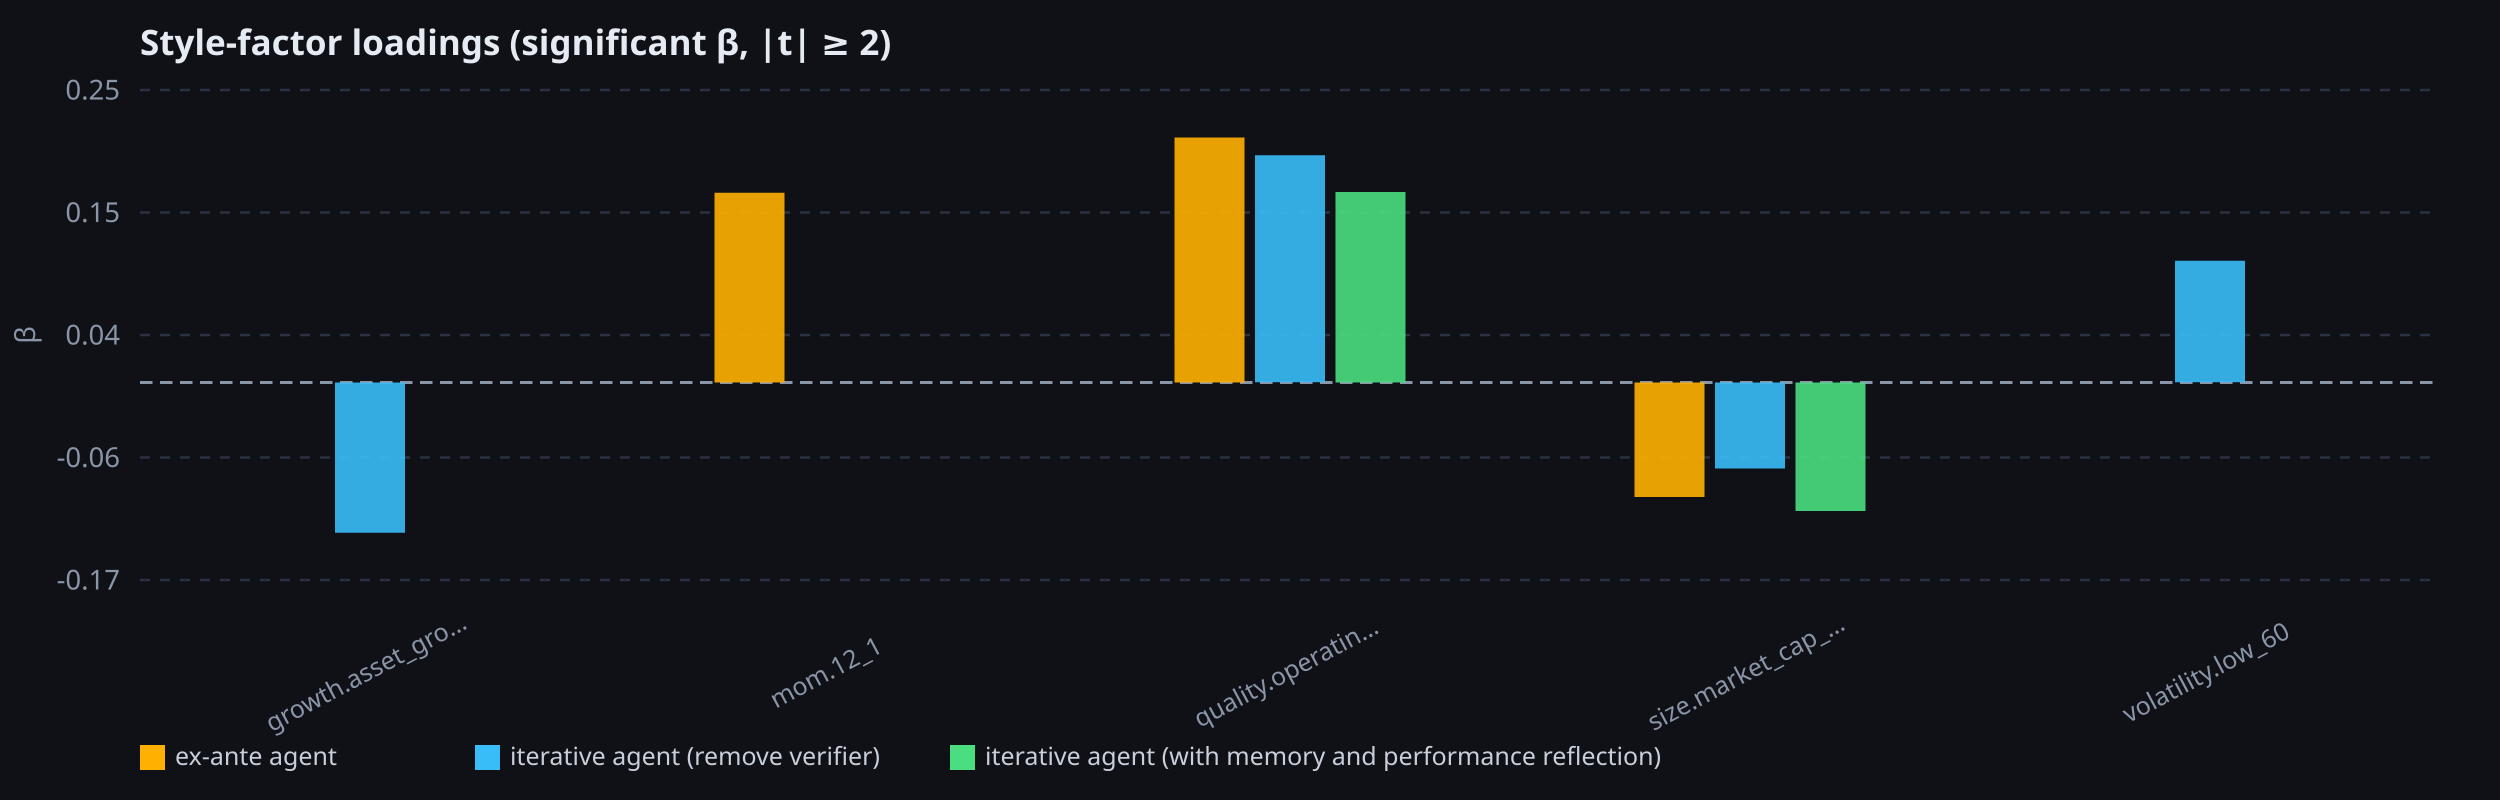
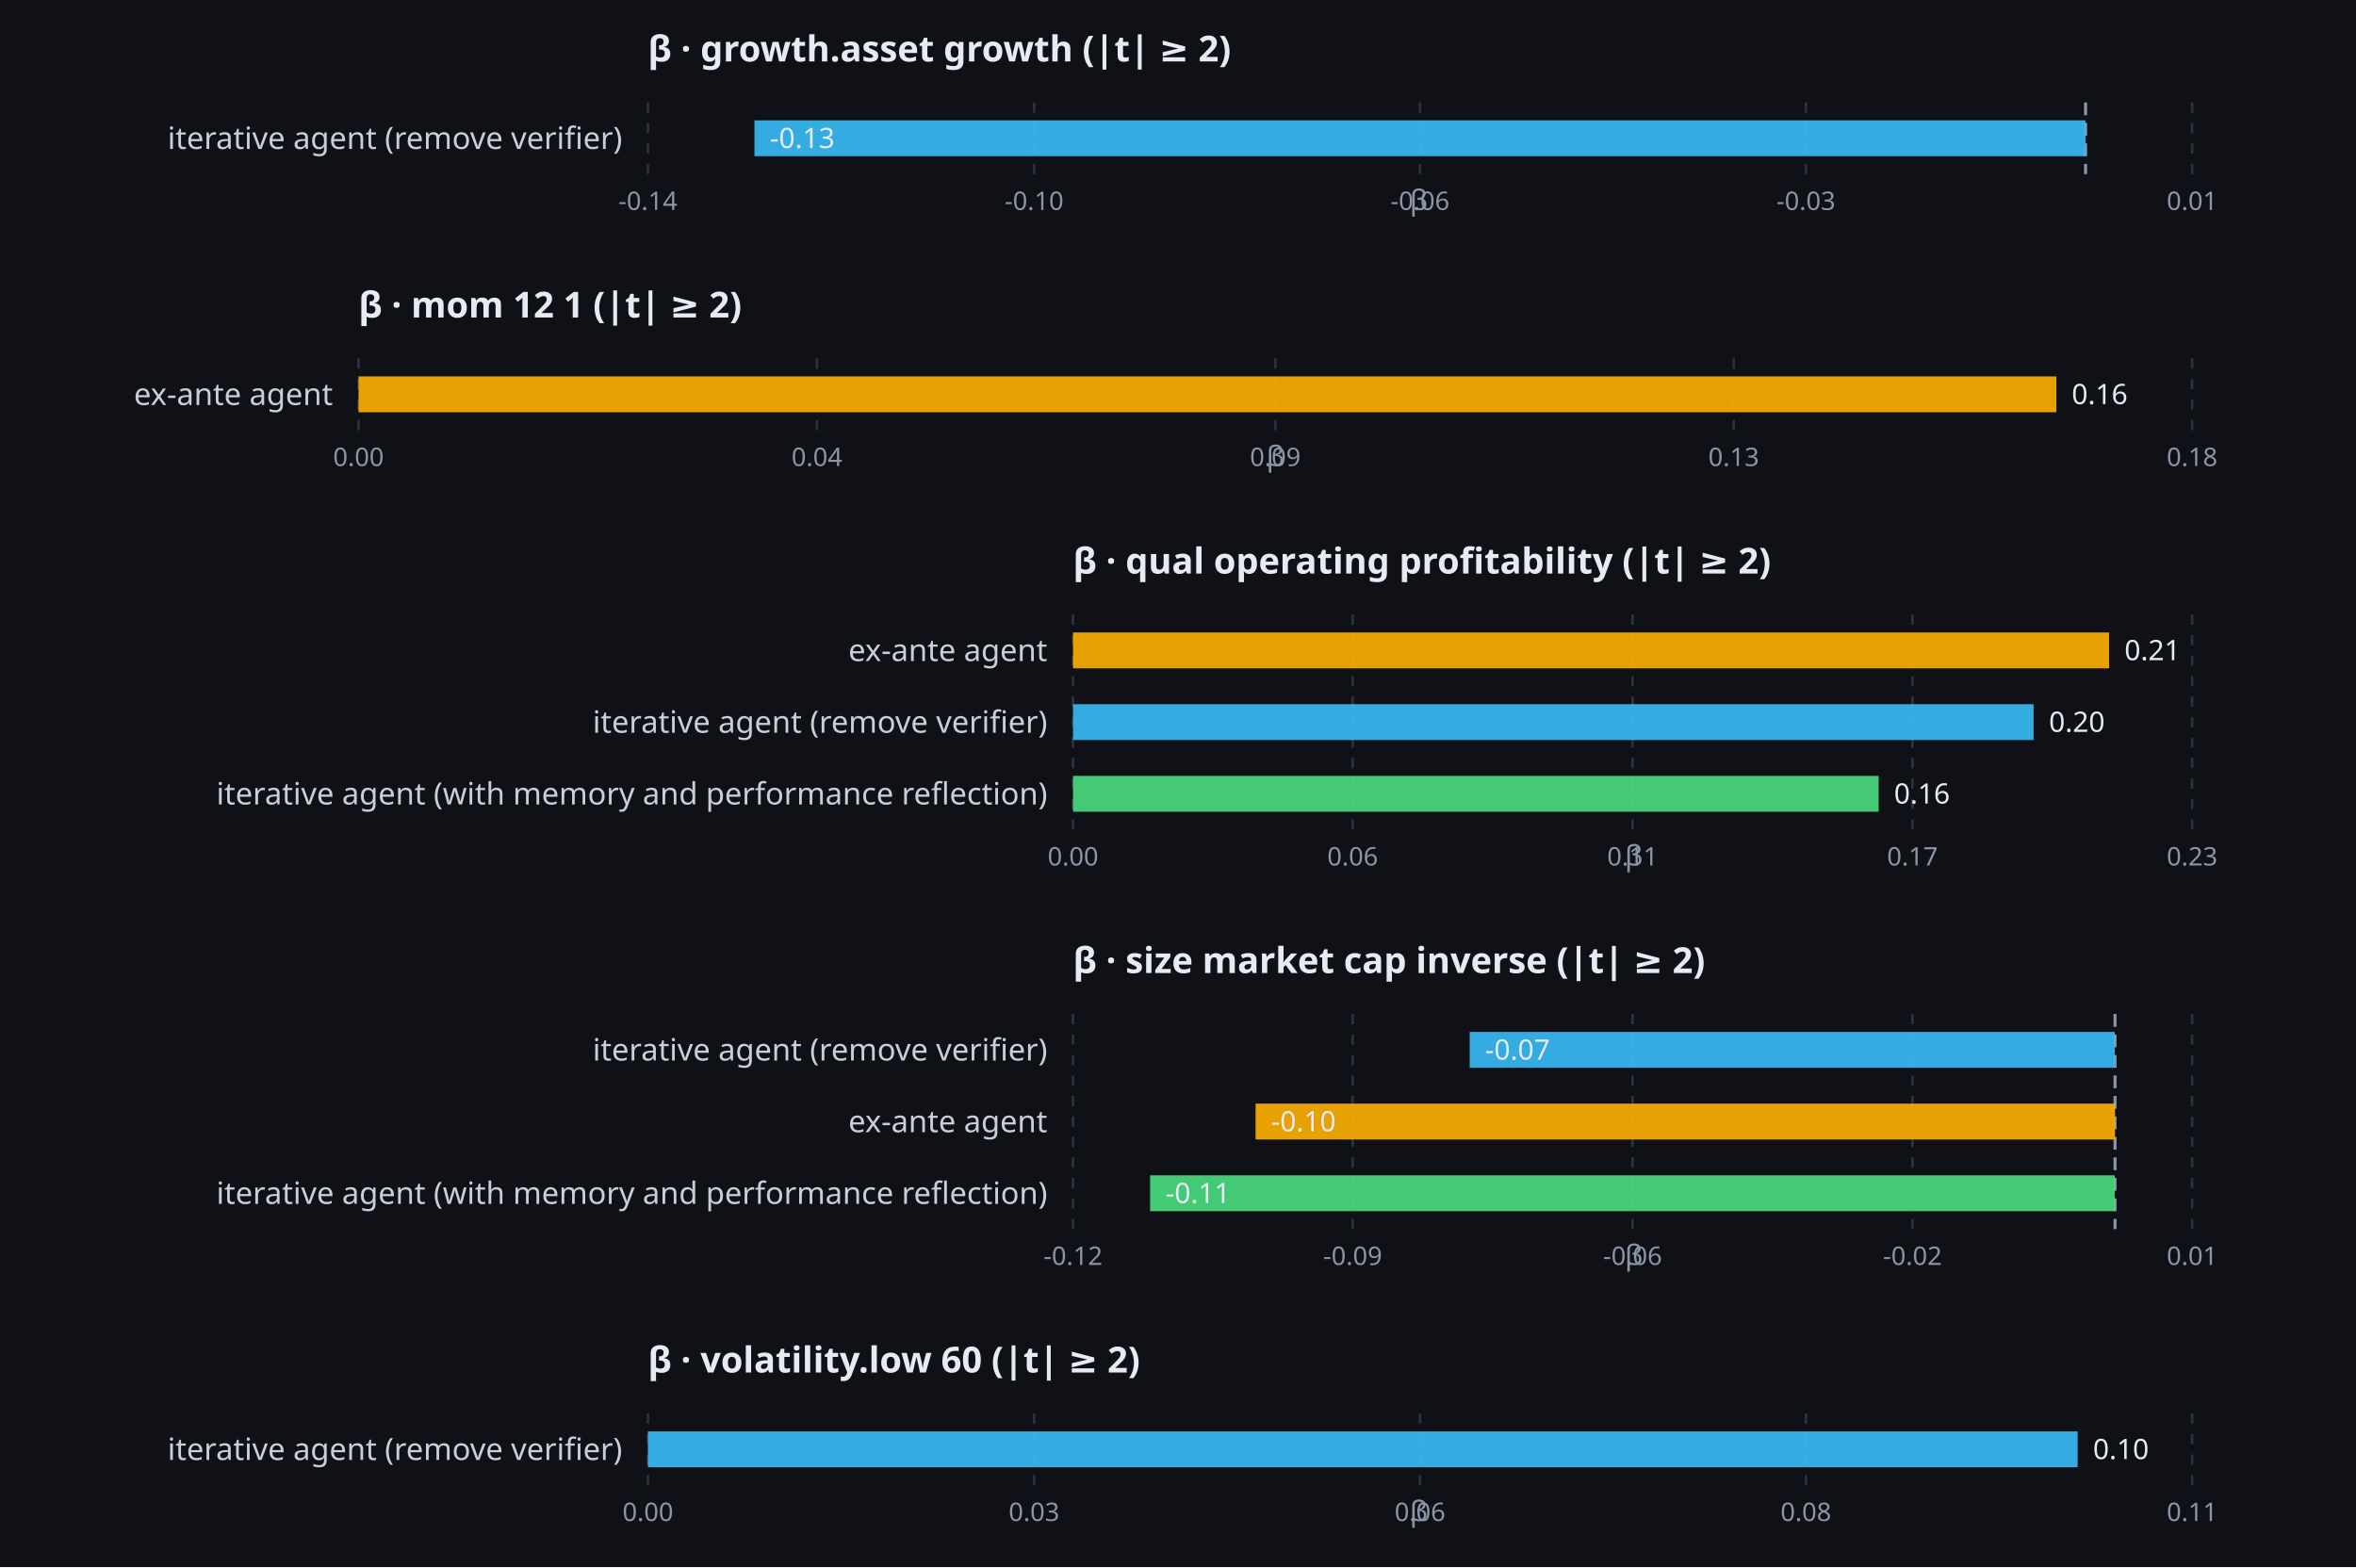
- <svg xmlns="http://www.w3.org/2000/svg" viewBox="0 0 1000 320" role="img" aria-label="Style-factor loadings (significant β, |t| ≥ 2)">
-   <rect width="1000" height="320" fill="#0f1117" />
-   <text x="56" y="22" fill="#e6eaf2" font-size="14" font-family="ui-sans-serif,system-ui,sans-serif" font-weight="600">Style-factor loadings (significant β, |t| ≥ 2)</text>
-   <line x1="56" y1="232.0" x2="976" y2="232.0" stroke="#2a3140" stroke-dasharray="4 4" />
-   <text x="48" y="232.0" fill="#8b95a8" font-size="11" text-anchor="end" dominant-baseline="middle" font-family="ui-sans-serif,system-ui,sans-serif">-0.17</text>
-   <line x1="56" y1="183.0" x2="976" y2="183.0" stroke="#2a3140" stroke-dasharray="4 4" />
-   <text x="48" y="183.0" fill="#8b95a8" font-size="11" text-anchor="end" dominant-baseline="middle" font-family="ui-sans-serif,system-ui,sans-serif">-0.06</text>
-   <line x1="56" y1="134.0" x2="976" y2="134.0" stroke="#2a3140" stroke-dasharray="4 4" />
-   <text x="48" y="134.0" fill="#8b95a8" font-size="11" text-anchor="end" dominant-baseline="middle" font-family="ui-sans-serif,system-ui,sans-serif">0.04</text>
-   <line x1="56" y1="85.0" x2="976" y2="85.0" stroke="#2a3140" stroke-dasharray="4 4" />
-   <text x="48" y="85.0" fill="#8b95a8" font-size="11" text-anchor="end" dominant-baseline="middle" font-family="ui-sans-serif,system-ui,sans-serif">0.15</text>
-   <line x1="56" y1="36.0" x2="976" y2="36.0" stroke="#2a3140" stroke-dasharray="4 4" />
-   <text x="48" y="36.0" fill="#8b95a8" font-size="11" text-anchor="end" dominant-baseline="middle" font-family="ui-sans-serif,system-ui,sans-serif">0.25</text>
-   <line x1="56" y1="153.0" x2="976" y2="153.0" stroke="#8b95a8" stroke-width="1.2" stroke-dasharray="5 3" />
-   <rect x="134.0" y="153.0" width="28.0" height="60.1" fill="#38bdf8" opacity="0.9" />
-   <text x="148.0" y="272" fill="#8b95a8" font-size="10" text-anchor="middle" font-family="ui-sans-serif,system-ui,sans-serif" transform="rotate(-28 148.0,272)">growth.asset_gro…</text>
-   <rect x="285.8" y="77.1" width="28.0" height="75.9" fill="#ffb000" opacity="0.9" />
-   <text x="332.0" y="272" fill="#8b95a8" font-size="10" text-anchor="middle" font-family="ui-sans-serif,system-ui,sans-serif" transform="rotate(-28 332.0,272)">mom.12_1</text>
-   <rect x="469.8" y="55.0" width="28.0" height="98.0" fill="#ffb000" opacity="0.9" />
-   <rect x="502.0" y="62.1" width="28.0" height="90.8" fill="#38bdf8" opacity="0.9" />
-   <rect x="534.2" y="76.8" width="28.0" height="76.2" fill="#4ade80" opacity="0.9" />
-   <text x="516.0" y="272" fill="#8b95a8" font-size="10" text-anchor="middle" font-family="ui-sans-serif,system-ui,sans-serif" transform="rotate(-28 516.0,272)">quality.operatin…</text>
-   <rect x="653.8" y="153.0" width="28.0" height="45.8" fill="#ffb000" opacity="0.9" />
-   <rect x="686.0" y="153.0" width="28.0" height="34.4" fill="#38bdf8" opacity="0.9" />
-   <rect x="718.2" y="153.0" width="28.0" height="51.4" fill="#4ade80" opacity="0.9" />
-   <text x="700.0" y="272" fill="#8b95a8" font-size="10" text-anchor="middle" font-family="ui-sans-serif,system-ui,sans-serif" transform="rotate(-28 700.0,272)">size.market_cap_…</text>
-   <rect x="870.0" y="104.3" width="28.0" height="48.6" fill="#38bdf8" opacity="0.9" />
-   <text x="884.0" y="272" fill="#8b95a8" font-size="10" text-anchor="middle" font-family="ui-sans-serif,system-ui,sans-serif" transform="rotate(-28 884.0,272)">volatility.low_60</text>
-   <text x="14" y="134.0" fill="#8b95a8" font-size="11" text-anchor="middle" transform="rotate(-90 14,134.0)" font-family="ui-sans-serif,system-ui,sans-serif">β</text>
-   <rect x="56" y="298" width="10" height="10" fill="#ffb000" />
-   <text x="70" y="306" fill="#c8ceda" font-size="10" font-family="ui-sans-serif,system-ui,sans-serif">ex-ante agent</text>
-   <rect x="190" y="298" width="10" height="10" fill="#38bdf8" />
-   <text x="204" y="306" fill="#c8ceda" font-size="10" font-family="ui-sans-serif,system-ui,sans-serif">iterative agent (remove verifier)</text>
-   <rect x="380" y="298" width="10" height="10" fill="#4ade80" />
-   <text x="394" y="306" fill="#c8ceda" font-size="10" font-family="ui-sans-serif,system-ui,sans-serif">iterative agent (with memory and performance reflection)</text>
+ <svg xmlns="http://www.w3.org/2000/svg" viewBox="0 0 920 612" role="img" aria-label="Style-factor loadings">
+   <rect width="920" height="612" fill="#0f1117" />
+   <g transform="translate(0,0)">
+     <rect width="920" height="88" fill="#0f1117" />
+     <text x="253" y="24" fill="#e6eaf2" font-size="14" font-family="ui-sans-serif,system-ui,sans-serif" font-weight="600">β · growth.asset growth  (|t| ≥ 2)</text>
+     <line x1="253.0" y1="40" x2="253.0" y2="68" stroke="#2a3140" stroke-dasharray="4 4" />
+     <text x="253.0" y="82" fill="#8b95a8" font-size="10" text-anchor="middle" font-family="ui-sans-serif,system-ui,sans-serif">-0.14</text>
+     <line x1="403.8" y1="40" x2="403.8" y2="68" stroke="#2a3140" stroke-dasharray="4 4" />
+     <text x="403.8" y="82" fill="#8b95a8" font-size="10" text-anchor="middle" font-family="ui-sans-serif,system-ui,sans-serif">-0.10</text>
+     <line x1="554.5" y1="40" x2="554.5" y2="68" stroke="#2a3140" stroke-dasharray="4 4" />
+     <text x="554.5" y="82" fill="#8b95a8" font-size="10" text-anchor="middle" font-family="ui-sans-serif,system-ui,sans-serif">-0.06</text>
+     <line x1="705.2" y1="40" x2="705.2" y2="68" stroke="#2a3140" stroke-dasharray="4 4" />
+     <text x="705.2" y="82" fill="#8b95a8" font-size="10" text-anchor="middle" font-family="ui-sans-serif,system-ui,sans-serif">-0.03</text>
+     <line x1="856.0" y1="40" x2="856.0" y2="68" stroke="#2a3140" stroke-dasharray="4 4" />
+     <text x="856.0" y="82" fill="#8b95a8" font-size="10" text-anchor="middle" font-family="ui-sans-serif,system-ui,sans-serif">0.01</text>
+     <line x1="814.4" y1="40" x2="814.4" y2="68" stroke="#8b95a8" stroke-width="1.2" stroke-dasharray="5 3" />
+     <rect x="294.6" y="47.0" width="519.8" height="14" fill="#38bdf8" opacity="0.9" />
+     <text x="243" y="54.0" fill="#c8ceda" font-size="12" text-anchor="end" dominant-baseline="middle" font-family="ui-sans-serif,system-ui,sans-serif">iterative agent (remove verifier)</text>
+     <text x="300.6" y="54.0" fill="#e6eaf2" font-size="11" dominant-baseline="middle" font-family="ui-sans-serif,system-ui,sans-serif">-0.13</text>
+     <text x="554" y="82" fill="#8b95a8" font-size="11" text-anchor="middle" font-family="ui-sans-serif,system-ui,sans-serif">β</text>
+   </g>
+   <g transform="translate(0,100)">
+     <rect width="920" height="88" fill="#0f1117" />
+     <text x="140" y="24" fill="#e6eaf2" font-size="14" font-family="ui-sans-serif,system-ui,sans-serif" font-weight="600">β · mom 12 1  (|t| ≥ 2)</text>
+     <line x1="140.0" y1="40" x2="140.0" y2="68" stroke="#2a3140" stroke-dasharray="4 4" />
+     <text x="140.0" y="82" fill="#8b95a8" font-size="10" text-anchor="middle" font-family="ui-sans-serif,system-ui,sans-serif">0.00</text>
+     <line x1="319.0" y1="40" x2="319.0" y2="68" stroke="#2a3140" stroke-dasharray="4 4" />
+     <text x="319.0" y="82" fill="#8b95a8" font-size="10" text-anchor="middle" font-family="ui-sans-serif,system-ui,sans-serif">0.04</text>
+     <line x1="498.0" y1="40" x2="498.0" y2="68" stroke="#2a3140" stroke-dasharray="4 4" />
+     <text x="498.0" y="82" fill="#8b95a8" font-size="10" text-anchor="middle" font-family="ui-sans-serif,system-ui,sans-serif">0.09</text>
+     <line x1="677.0" y1="40" x2="677.0" y2="68" stroke="#2a3140" stroke-dasharray="4 4" />
+     <text x="677.0" y="82" fill="#8b95a8" font-size="10" text-anchor="middle" font-family="ui-sans-serif,system-ui,sans-serif">0.13</text>
+     <line x1="856.0" y1="40" x2="856.0" y2="68" stroke="#2a3140" stroke-dasharray="4 4" />
+     <text x="856.0" y="82" fill="#8b95a8" font-size="10" text-anchor="middle" font-family="ui-sans-serif,system-ui,sans-serif">0.18</text>
+     <rect x="140.0" y="47.0" width="663.0" height="14" fill="#ffb000" opacity="0.9" />
+     <text x="130" y="54.0" fill="#c8ceda" font-size="12" text-anchor="end" dominant-baseline="middle" font-family="ui-sans-serif,system-ui,sans-serif">ex-ante agent</text>
+     <text x="809.0" y="54.0" fill="#e6eaf2" font-size="11" dominant-baseline="middle" font-family="ui-sans-serif,system-ui,sans-serif">0.16</text>
+     <text x="498" y="82" fill="#8b95a8" font-size="11" text-anchor="middle" font-family="ui-sans-serif,system-ui,sans-serif">β</text>
+   </g>
+   <g transform="translate(0,200)">
+     <rect width="920" height="144" fill="#0f1117" />
+     <text x="419" y="24" fill="#e6eaf2" font-size="14" font-family="ui-sans-serif,system-ui,sans-serif" font-weight="600">β · qual operating profitability  (|t| ≥ 2)</text>
+     <line x1="419.0" y1="40" x2="419.0" y2="124" stroke="#2a3140" stroke-dasharray="4 4" />
+     <text x="419.0" y="138" fill="#8b95a8" font-size="10" text-anchor="middle" font-family="ui-sans-serif,system-ui,sans-serif">0.00</text>
+     <line x1="528.2" y1="40" x2="528.2" y2="124" stroke="#2a3140" stroke-dasharray="4 4" />
+     <text x="528.2" y="138" fill="#8b95a8" font-size="10" text-anchor="middle" font-family="ui-sans-serif,system-ui,sans-serif">0.06</text>
+     <line x1="637.5" y1="40" x2="637.5" y2="124" stroke="#2a3140" stroke-dasharray="4 4" />
+     <text x="637.5" y="138" fill="#8b95a8" font-size="10" text-anchor="middle" font-family="ui-sans-serif,system-ui,sans-serif">0.11</text>
+     <line x1="746.8" y1="40" x2="746.8" y2="124" stroke="#2a3140" stroke-dasharray="4 4" />
+     <text x="746.8" y="138" fill="#8b95a8" font-size="10" text-anchor="middle" font-family="ui-sans-serif,system-ui,sans-serif">0.17</text>
+     <line x1="856.0" y1="40" x2="856.0" y2="124" stroke="#2a3140" stroke-dasharray="4 4" />
+     <text x="856.0" y="138" fill="#8b95a8" font-size="10" text-anchor="middle" font-family="ui-sans-serif,system-ui,sans-serif">0.23</text>
+     <rect x="419.0" y="47.0" width="404.6" height="14" fill="#ffb000" opacity="0.9" />
+     <text x="409" y="54.0" fill="#c8ceda" font-size="12" text-anchor="end" dominant-baseline="middle" font-family="ui-sans-serif,system-ui,sans-serif">ex-ante agent</text>
+     <text x="829.6" y="54.0" fill="#e6eaf2" font-size="11" dominant-baseline="middle" font-family="ui-sans-serif,system-ui,sans-serif">0.21</text>
+     <rect x="419.0" y="75.0" width="375.1" height="14" fill="#38bdf8" opacity="0.9" />
+     <text x="409" y="82.0" fill="#c8ceda" font-size="12" text-anchor="end" dominant-baseline="middle" font-family="ui-sans-serif,system-ui,sans-serif">iterative agent (remove verifier)</text>
+     <text x="800.1" y="82.0" fill="#e6eaf2" font-size="11" dominant-baseline="middle" font-family="ui-sans-serif,system-ui,sans-serif">0.20</text>
+     <rect x="419.0" y="103.0" width="314.6" height="14" fill="#4ade80" opacity="0.9" />
+     <text x="409" y="110.0" fill="#c8ceda" font-size="12" text-anchor="end" dominant-baseline="middle" font-family="ui-sans-serif,system-ui,sans-serif">iterative agent (with memory and performance reflection)</text>
+     <text x="739.6" y="110.0" fill="#e6eaf2" font-size="11" dominant-baseline="middle" font-family="ui-sans-serif,system-ui,sans-serif">0.16</text>
+     <text x="638" y="138" fill="#8b95a8" font-size="11" text-anchor="middle" font-family="ui-sans-serif,system-ui,sans-serif">β</text>
+   </g>
+   <g transform="translate(0,356)">
+     <rect width="920" height="144" fill="#0f1117" />
+     <text x="419" y="24" fill="#e6eaf2" font-size="14" font-family="ui-sans-serif,system-ui,sans-serif" font-weight="600">β · size market cap inverse  (|t| ≥ 2)</text>
+     <line x1="419.0" y1="40" x2="419.0" y2="124" stroke="#2a3140" stroke-dasharray="4 4" />
+     <text x="419.0" y="138" fill="#8b95a8" font-size="10" text-anchor="middle" font-family="ui-sans-serif,system-ui,sans-serif">-0.12</text>
+     <line x1="528.2" y1="40" x2="528.2" y2="124" stroke="#2a3140" stroke-dasharray="4 4" />
+     <text x="528.2" y="138" fill="#8b95a8" font-size="10" text-anchor="middle" font-family="ui-sans-serif,system-ui,sans-serif">-0.09</text>
+     <line x1="637.5" y1="40" x2="637.5" y2="124" stroke="#2a3140" stroke-dasharray="4 4" />
+     <text x="637.5" y="138" fill="#8b95a8" font-size="10" text-anchor="middle" font-family="ui-sans-serif,system-ui,sans-serif">-0.06</text>
+     <line x1="746.8" y1="40" x2="746.8" y2="124" stroke="#2a3140" stroke-dasharray="4 4" />
+     <text x="746.8" y="138" fill="#8b95a8" font-size="10" text-anchor="middle" font-family="ui-sans-serif,system-ui,sans-serif">-0.02</text>
+     <line x1="856.0" y1="40" x2="856.0" y2="124" stroke="#2a3140" stroke-dasharray="4 4" />
+     <text x="856.0" y="138" fill="#8b95a8" font-size="10" text-anchor="middle" font-family="ui-sans-serif,system-ui,sans-serif">0.01</text>
+     <line x1="825.9" y1="40" x2="825.9" y2="124" stroke="#8b95a8" stroke-width="1.2" stroke-dasharray="5 3" />
+     <rect x="573.9" y="47.0" width="251.9" height="14" fill="#38bdf8" opacity="0.9" />
+     <text x="409" y="54.0" fill="#c8ceda" font-size="12" text-anchor="end" dominant-baseline="middle" font-family="ui-sans-serif,system-ui,sans-serif">iterative agent (remove verifier)</text>
+     <text x="579.9" y="54.0" fill="#e6eaf2" font-size="11" dominant-baseline="middle" font-family="ui-sans-serif,system-ui,sans-serif">-0.07</text>
+     <rect x="490.3" y="75.0" width="335.6" height="14" fill="#ffb000" opacity="0.9" />
+     <text x="409" y="82.0" fill="#c8ceda" font-size="12" text-anchor="end" dominant-baseline="middle" font-family="ui-sans-serif,system-ui,sans-serif">ex-ante agent</text>
+     <text x="496.3" y="82.0" fill="#e6eaf2" font-size="11" dominant-baseline="middle" font-family="ui-sans-serif,system-ui,sans-serif">-0.10</text>
+     <rect x="449.1" y="103.0" width="376.7" height="14" fill="#4ade80" opacity="0.9" />
+     <text x="409" y="110.0" fill="#c8ceda" font-size="12" text-anchor="end" dominant-baseline="middle" font-family="ui-sans-serif,system-ui,sans-serif">iterative agent (with memory and performance reflection)</text>
+     <text x="455.1" y="110.0" fill="#e6eaf2" font-size="11" dominant-baseline="middle" font-family="ui-sans-serif,system-ui,sans-serif">-0.11</text>
+     <text x="638" y="138" fill="#8b95a8" font-size="11" text-anchor="middle" font-family="ui-sans-serif,system-ui,sans-serif">β</text>
+   </g>
+   <g transform="translate(0,512)">
+     <rect width="920" height="88" fill="#0f1117" />
+     <text x="253" y="24" fill="#e6eaf2" font-size="14" font-family="ui-sans-serif,system-ui,sans-serif" font-weight="600">β · volatility.low 60  (|t| ≥ 2)</text>
+     <line x1="253.0" y1="40" x2="253.0" y2="68" stroke="#2a3140" stroke-dasharray="4 4" />
+     <text x="253.0" y="82" fill="#8b95a8" font-size="10" text-anchor="middle" font-family="ui-sans-serif,system-ui,sans-serif">0.00</text>
+     <line x1="403.8" y1="40" x2="403.8" y2="68" stroke="#2a3140" stroke-dasharray="4 4" />
+     <text x="403.8" y="82" fill="#8b95a8" font-size="10" text-anchor="middle" font-family="ui-sans-serif,system-ui,sans-serif">0.03</text>
+     <line x1="554.5" y1="40" x2="554.5" y2="68" stroke="#2a3140" stroke-dasharray="4 4" />
+     <text x="554.5" y="82" fill="#8b95a8" font-size="10" text-anchor="middle" font-family="ui-sans-serif,system-ui,sans-serif">0.06</text>
+     <line x1="705.2" y1="40" x2="705.2" y2="68" stroke="#2a3140" stroke-dasharray="4 4" />
+     <text x="705.2" y="82" fill="#8b95a8" font-size="10" text-anchor="middle" font-family="ui-sans-serif,system-ui,sans-serif">0.08</text>
+     <line x1="856.0" y1="40" x2="856.0" y2="68" stroke="#2a3140" stroke-dasharray="4 4" />
+     <text x="856.0" y="82" fill="#8b95a8" font-size="10" text-anchor="middle" font-family="ui-sans-serif,system-ui,sans-serif">0.11</text>
+     <rect x="253.0" y="47.0" width="558.3" height="14" fill="#38bdf8" opacity="0.9" />
+     <text x="243" y="54.0" fill="#c8ceda" font-size="12" text-anchor="end" dominant-baseline="middle" font-family="ui-sans-serif,system-ui,sans-serif">iterative agent (remove verifier)</text>
+     <text x="817.3" y="54.0" fill="#e6eaf2" font-size="11" dominant-baseline="middle" font-family="ui-sans-serif,system-ui,sans-serif">0.10</text>
+     <text x="554" y="82" fill="#8b95a8" font-size="11" text-anchor="middle" font-family="ui-sans-serif,system-ui,sans-serif">β</text>
+   </g>
</svg>
